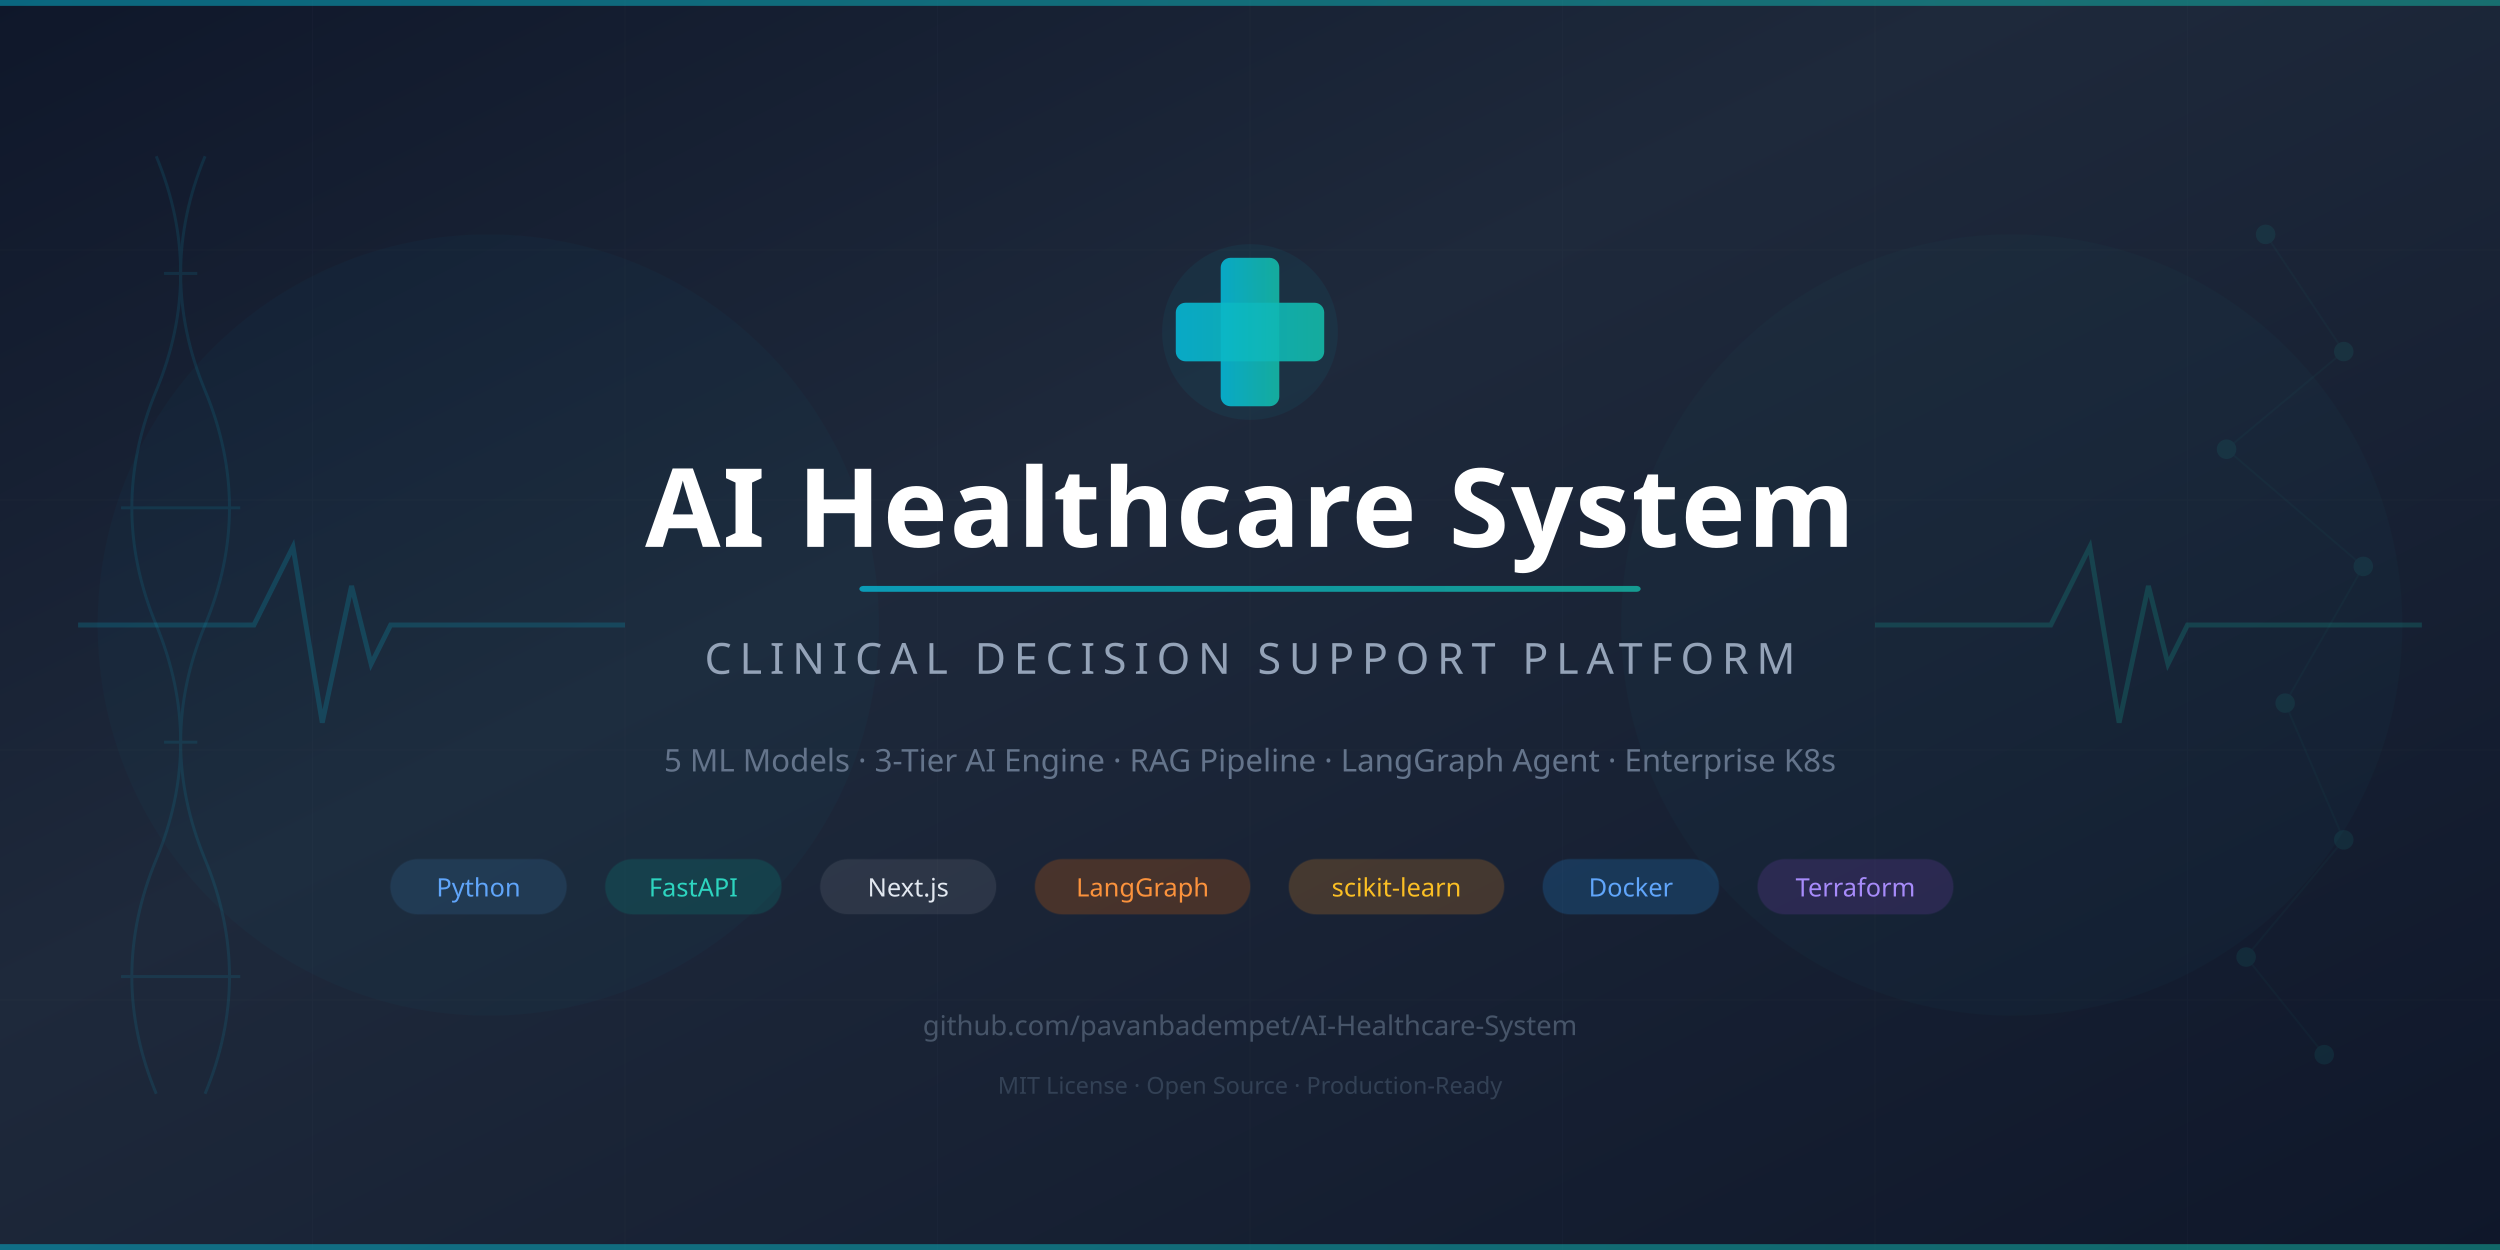
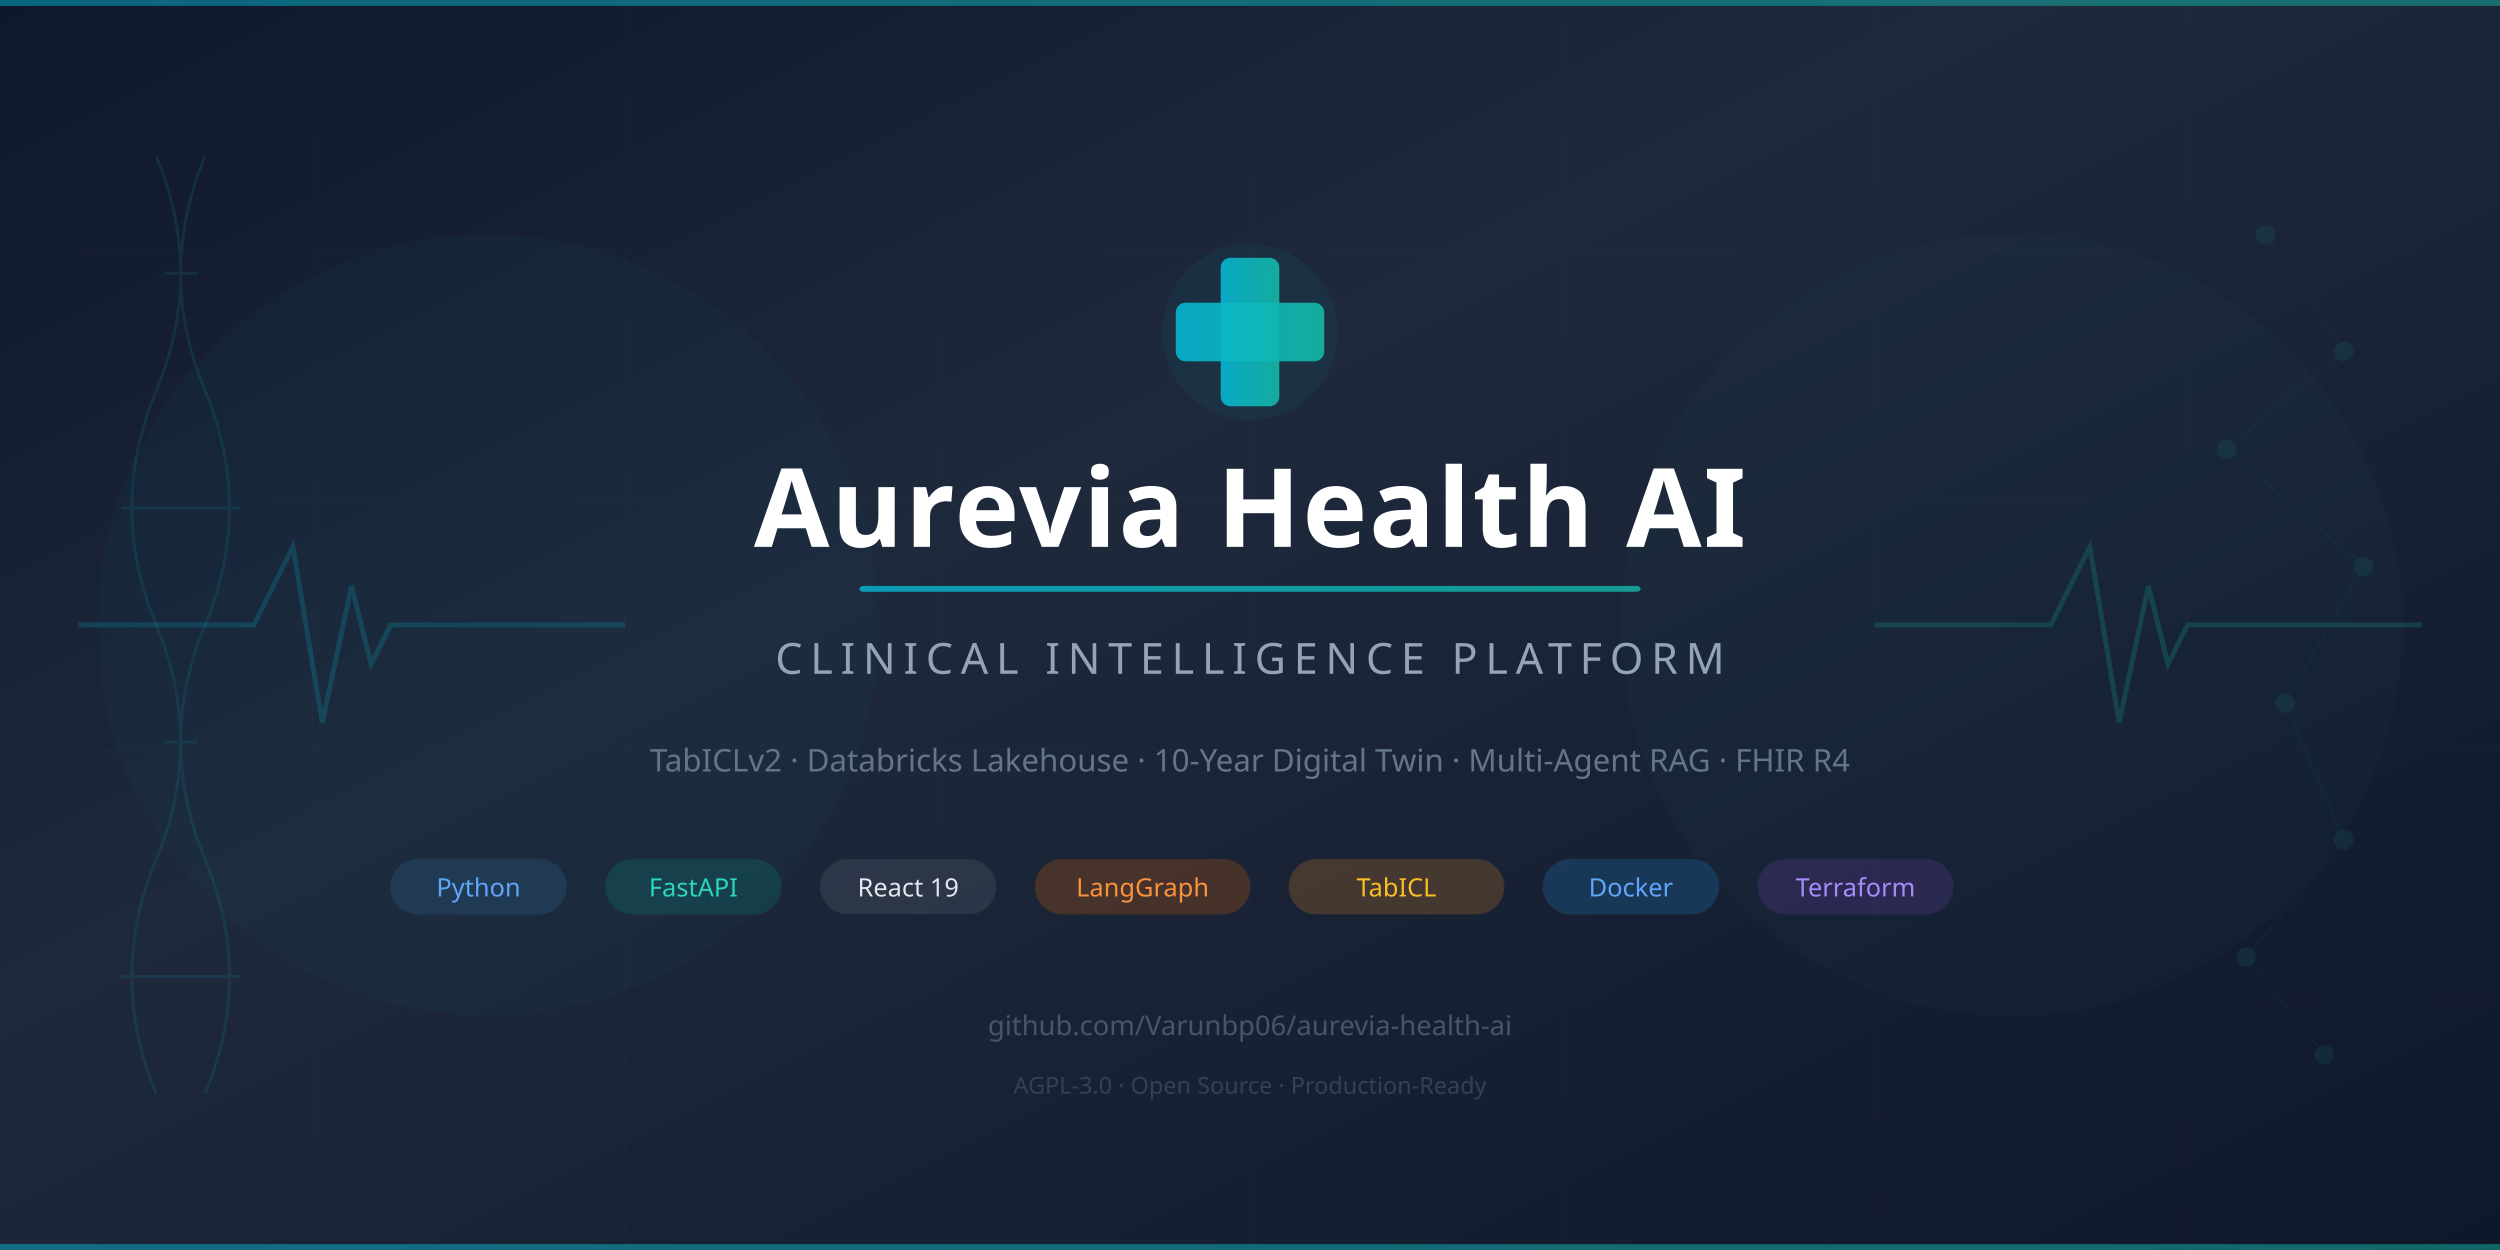
<svg xmlns="http://www.w3.org/2000/svg" width="1280" height="640" viewBox="0 0 1280 640">
  <defs>
    <linearGradient id="bg" x1="0%" x2="100%" y1="0%" y2="100%">
      <stop offset="0%" style="stop-color:#0f172a" />
      <stop offset="40%" style="stop-color:#1e293b" />
      <stop offset="100%" style="stop-color:#0f172a" />
    </linearGradient>
    <linearGradient id="accent" x1="0%" x2="100%" y1="0%" y2="0%">
      <stop offset="0%" style="stop-color:#06b6d4" />
      <stop offset="100%" style="stop-color:#14b8a6" />
    </linearGradient>
  </defs>
  <rect width="1280" height="640" fill="url(#bg)" />
  <circle cx="250" cy="320" r="200" fill="#06b6d4" opacity=".03" />
  <circle cx="1030" cy="320" r="200" fill="#14b8a6" opacity=".03" />
  <g stroke="#94a3b8" stroke-width=".5" opacity=".03">
    <line x1="0" x2="1280" y1="128" y2="128" />
    <line x1="0" x2="1280" y1="256" y2="256" />
    <line x1="0" x2="1280" y1="384" y2="384" />
    <line x1="0" x2="1280" y1="512" y2="512" />
    <line x1="160" x2="160" y1="0" y2="640" />
    <line x1="320" x2="320" y1="0" y2="640" />
    <line x1="480" x2="480" y1="0" y2="640" />
    <line x1="640" x2="640" y1="0" y2="640" />
    <line x1="800" x2="800" y1="0" y2="640" />
    <line x1="960" x2="960" y1="0" y2="640" />
    <line x1="1120" x2="1120" y1="0" y2="640" />
  </g>
  <polyline fill="none" stroke="#06b6d4" stroke-width="2.5" points="40 320 100 320 130 320 150 280 165 370 180 300 190 340 200 320 320 320" opacity=".2" />
  <polyline fill="none" stroke="#14b8a6" stroke-width="2.5" points="960 320 1020 320 1050 320 1070 280 1085 370 1100 300 1110 340 1120 320 1240 320" opacity=".2" />
  <g fill="none" stroke="#06b6d4" stroke-width="1.5" opacity=".12">
    <path d="M 80,80 Q 105,140 80,200 Q 55,260 80,320 Q 105,380 80,440 Q 55,500 80,560" />
    <path d="M 105,80 Q 80,140 105,200 Q 130,260 105,320 Q 80,380 105,440 Q 130,500 105,560" />
    <line x1="84" x2="101" y1="140" y2="140" />
    <line x1="62" x2="123" y1="260" y2="260" />
    <line x1="84" x2="101" y1="380" y2="380" />
    <line x1="62" x2="123" y1="500" y2="500" />
  </g>
  <g opacity=".1">
    <circle cx="1160" cy="120" r="5" fill="#14b8a6" />
    <circle cx="1200" cy="180" r="5" fill="#14b8a6" />
    <circle cx="1140" cy="230" r="5" fill="#14b8a6" />
    <circle cx="1210" cy="290" r="5" fill="#14b8a6" />
    <circle cx="1170" cy="360" r="5" fill="#14b8a6" />
    <circle cx="1200" cy="430" r="5" fill="#14b8a6" />
    <circle cx="1150" cy="490" r="5" fill="#14b8a6" />
    <circle cx="1190" cy="540" r="5" fill="#14b8a6" />
    <line x1="1160" x2="1200" y1="120" y2="180" stroke="#14b8a6" stroke-width="1" opacity=".4" />
    <line x1="1200" x2="1140" y1="180" y2="230" stroke="#14b8a6" stroke-width="1" opacity=".4" />
    <line x1="1140" x2="1210" y1="230" y2="290" stroke="#14b8a6" stroke-width="1" opacity=".4" />
    <line x1="1210" x2="1170" y1="290" y2="360" stroke="#14b8a6" stroke-width="1" opacity=".4" />
    <line x1="1170" x2="1200" y1="360" y2="430" stroke="#14b8a6" stroke-width="1" opacity=".4" />
    <line x1="1200" x2="1150" y1="430" y2="490" stroke="#14b8a6" stroke-width="1" opacity=".4" />
    <line x1="1150" x2="1190" y1="490" y2="540" stroke="#14b8a6" stroke-width="1" opacity=".4" />
  </g>
  <circle cx="640" cy="170" r="45" fill="#06b6d4" opacity=".06" />
  <g transform="translate(640, 170)">
    <rect width="30" height="76" x="-15" y="-38" fill="url(#accent)" opacity=".9" rx="5" />
    <rect width="76" height="30" x="-38" y="-15" fill="url(#accent)" opacity=".9" rx="5" />
  </g>
-   <text x="640" y="280" fill="#fff" font-family="'Segoe UI', system-ui, sans-serif" font-size="56" font-weight="700" letter-spacing="1" text-anchor="middle">AI Healthcare System</text>
+   <text x="640" y="280" fill="#fff" font-family="'Segoe UI', system-ui, sans-serif" font-size="56" font-weight="700" letter-spacing="1" text-anchor="middle">Aurevia Health AI</text>
  <rect width="400" height="3" x="440" y="300" fill="url(#accent)" opacity=".8" rx="2" />
-   <text x="640" y="345" fill="#94a3b8" font-family="'Segoe UI', system-ui, sans-serif" font-size="22" letter-spacing="4" text-anchor="middle">CLINICAL DECISION SUPPORT PLATFORM</text>
-   <text x="640" y="395" fill="#64748b" font-family="'Segoe UI', system-ui, sans-serif" font-size="16" text-anchor="middle">5 ML Models · 3-Tier AI Engine · RAG Pipeline · LangGraph Agent · Enterprise K8s</text>
+   <text x="640" y="345" fill="#94a3b8" font-family="'Segoe UI', system-ui, sans-serif" font-size="22" letter-spacing="4" text-anchor="middle">CLINICAL INTELLIGENCE PLATFORM</text>
+   <text x="640" y="395" fill="#64748b" font-family="'Segoe UI', system-ui, sans-serif" font-size="16" text-anchor="middle">TabICLv2 · Databricks Lakehouse · 10-Year Digital Twin · Multi-Agent RAG · FHIR R4</text>
  <g font-family="'Segoe UI', system-ui, sans-serif" font-size="13" font-weight="500">
    <rect width="90" height="28" x="200" y="440" fill="#3776AB" stroke="#3776AB" stroke-opacity=".4" stroke-width=".8" opacity=".2" rx="14" />
    <text x="245" y="459" fill="#60a5fa" text-anchor="middle">Python</text>
    <rect width="90" height="28" x="310" y="440" fill="#009688" stroke="#009688" stroke-opacity=".4" stroke-width=".8" opacity=".2" rx="14" />
    <text x="355" y="459" fill="#2dd4bf" text-anchor="middle">FastAPI</text>
    <rect width="90" height="28" x="420" y="440" fill="#fff" stroke="#fff" stroke-opacity=".2" stroke-width=".8" opacity=".08" rx="14" />
-     <text x="465" y="459" fill="#e2e8f0" text-anchor="middle">Next.js</text>
+     <text x="465" y="459" fill="#e2e8f0" text-anchor="middle">React 19</text>
    <rect width="110" height="28" x="530" y="440" fill="#FF6F00" stroke="#FF6F00" stroke-opacity=".4" stroke-width=".8" opacity=".2" rx="14" />
    <text x="585" y="459" fill="#fb923c" text-anchor="middle">LangGraph</text>
    <rect width="110" height="28" x="660" y="440" fill="#F7931E" stroke="#F7931E" stroke-opacity=".4" stroke-width=".8" opacity=".2" rx="14" />
-     <text x="715" y="459" fill="#fbbf24" text-anchor="middle">scikit-learn</text>
+     <text x="715" y="459" fill="#fbbf24" text-anchor="middle">TabICL</text>
    <rect width="90" height="28" x="790" y="440" fill="#2496ED" stroke="#2496ED" stroke-opacity=".4" stroke-width=".8" opacity=".2" rx="14" />
    <text x="835" y="459" fill="#60a5fa" text-anchor="middle">Docker</text>
    <rect width="100" height="28" x="900" y="440" fill="#7B42BC" stroke="#7B42BC" stroke-opacity=".4" stroke-width=".8" opacity=".2" rx="14" />
    <text x="950" y="459" fill="#a78bfa" text-anchor="middle">Terraform</text>
  </g>
-   <text x="640" y="530" fill="#475569" font-family="'Segoe UI', system-ui, sans-serif" font-size="14" text-anchor="middle">github.com/pavanbadempet/AI-Healthcare-System</text>
-   <text x="640" y="560" fill="#334155" font-family="'Segoe UI', system-ui, sans-serif" font-size="12" text-anchor="middle">MIT License · Open Source · Production-Ready</text>
+   <text x="640" y="530" fill="#475569" font-family="'Segoe UI', system-ui, sans-serif" font-size="14" text-anchor="middle">github.com/Varunbp06/aurevia-health-ai</text>
+   <text x="640" y="560" fill="#334155" font-family="'Segoe UI', system-ui, sans-serif" font-size="12" text-anchor="middle">AGPL-3.0 · Open Source · Production-Ready</text>
  <rect width="1280" height="3" x="0" y="0" fill="url(#accent)" opacity=".5" />
  <rect width="1280" height="3" x="0" y="637" fill="url(#accent)" opacity=".5" />
</svg>
